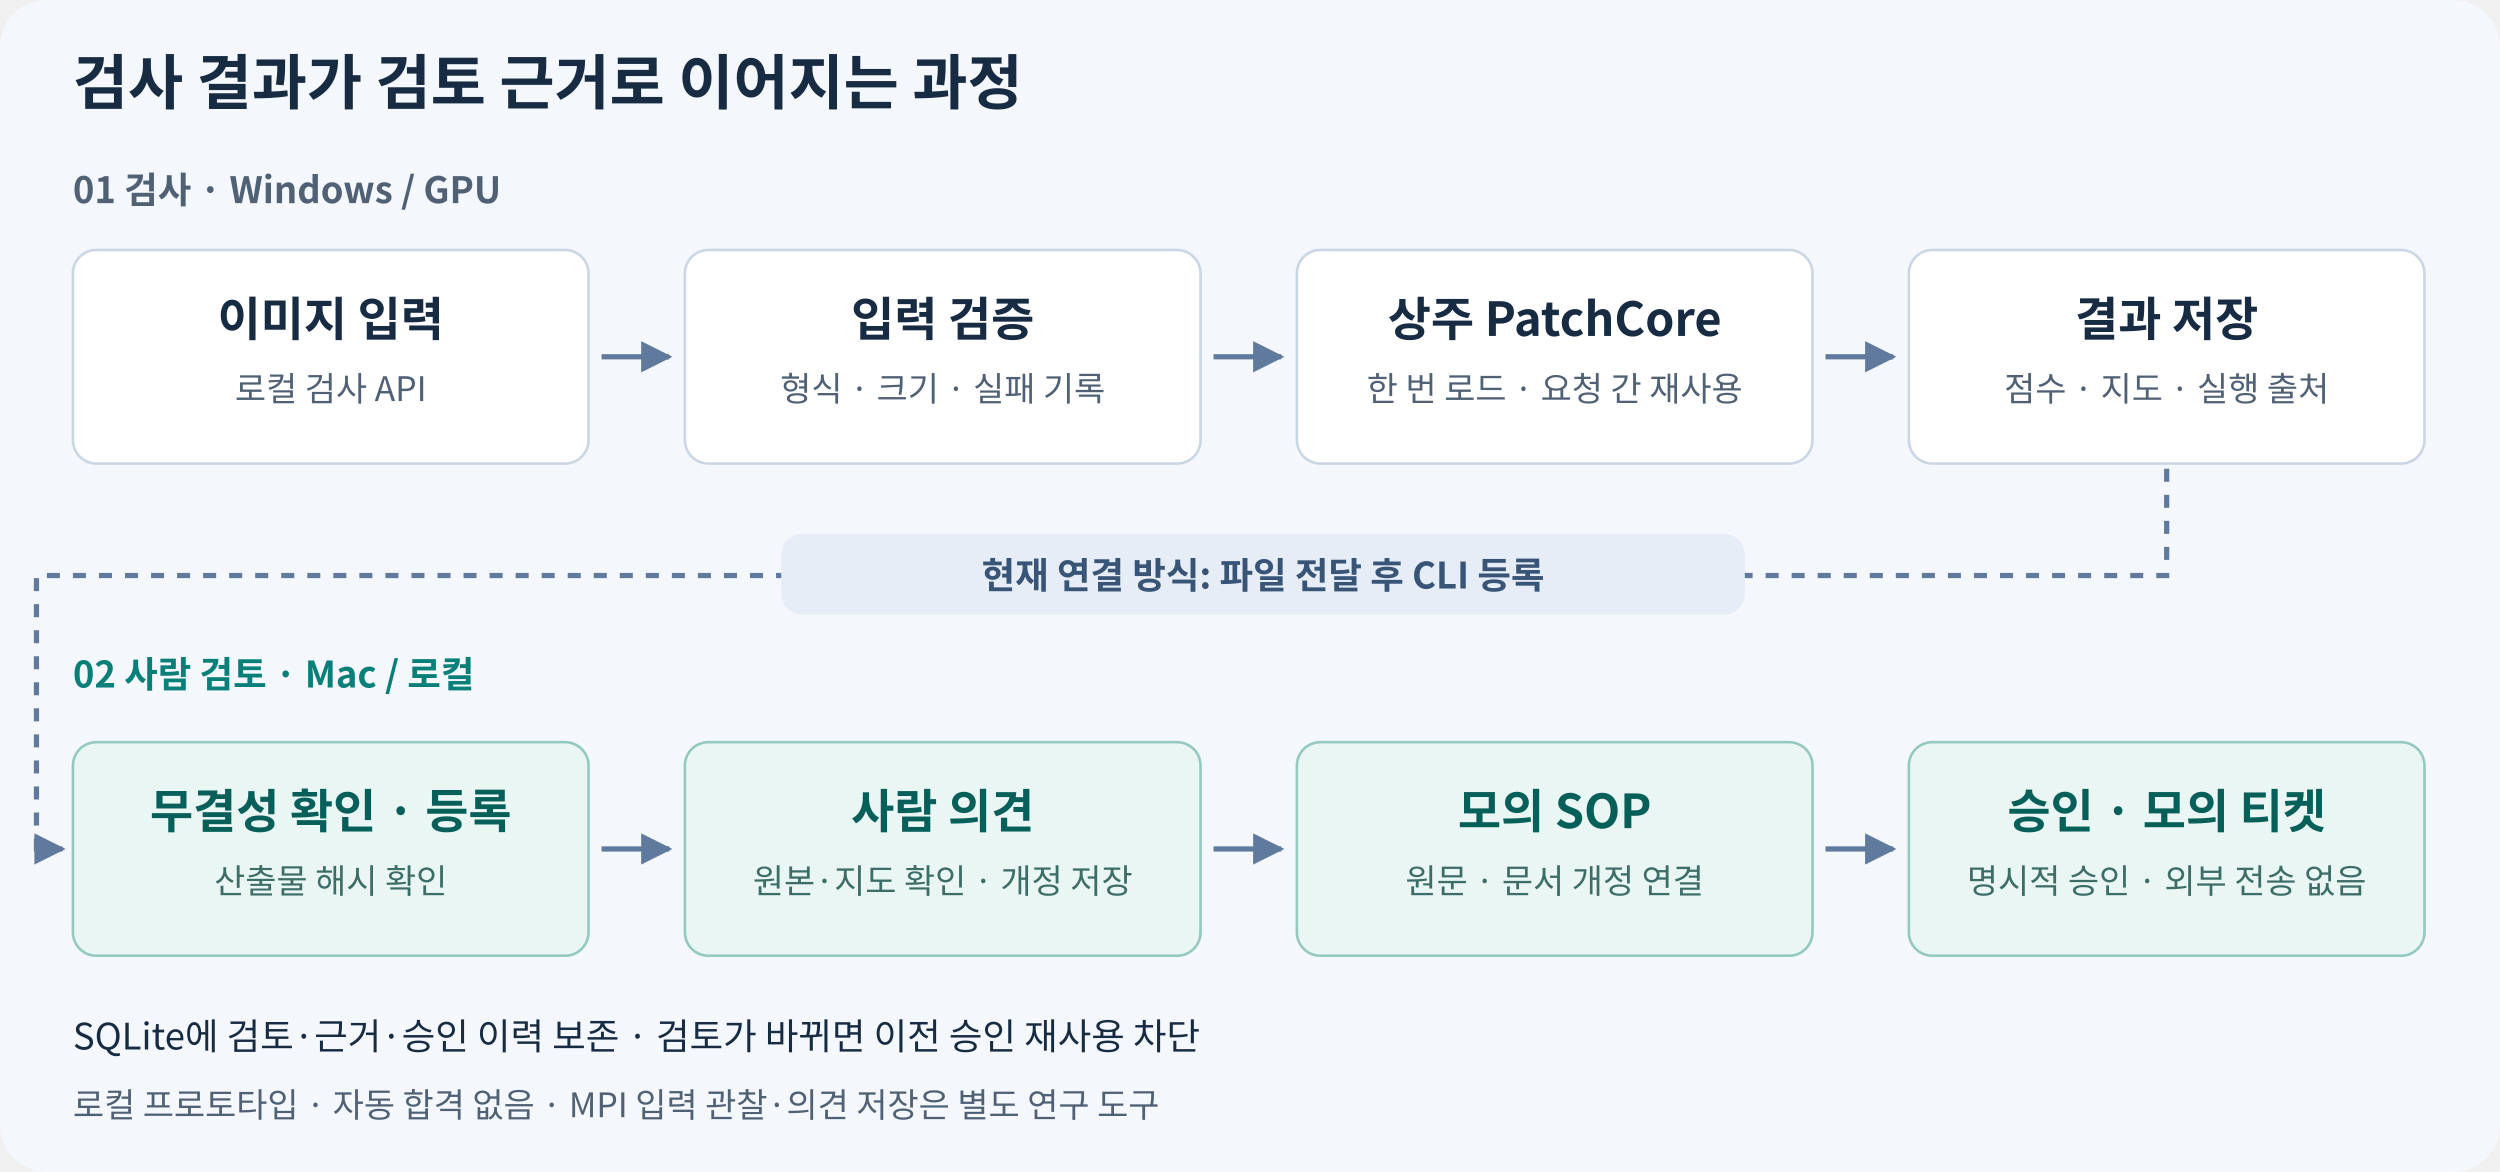
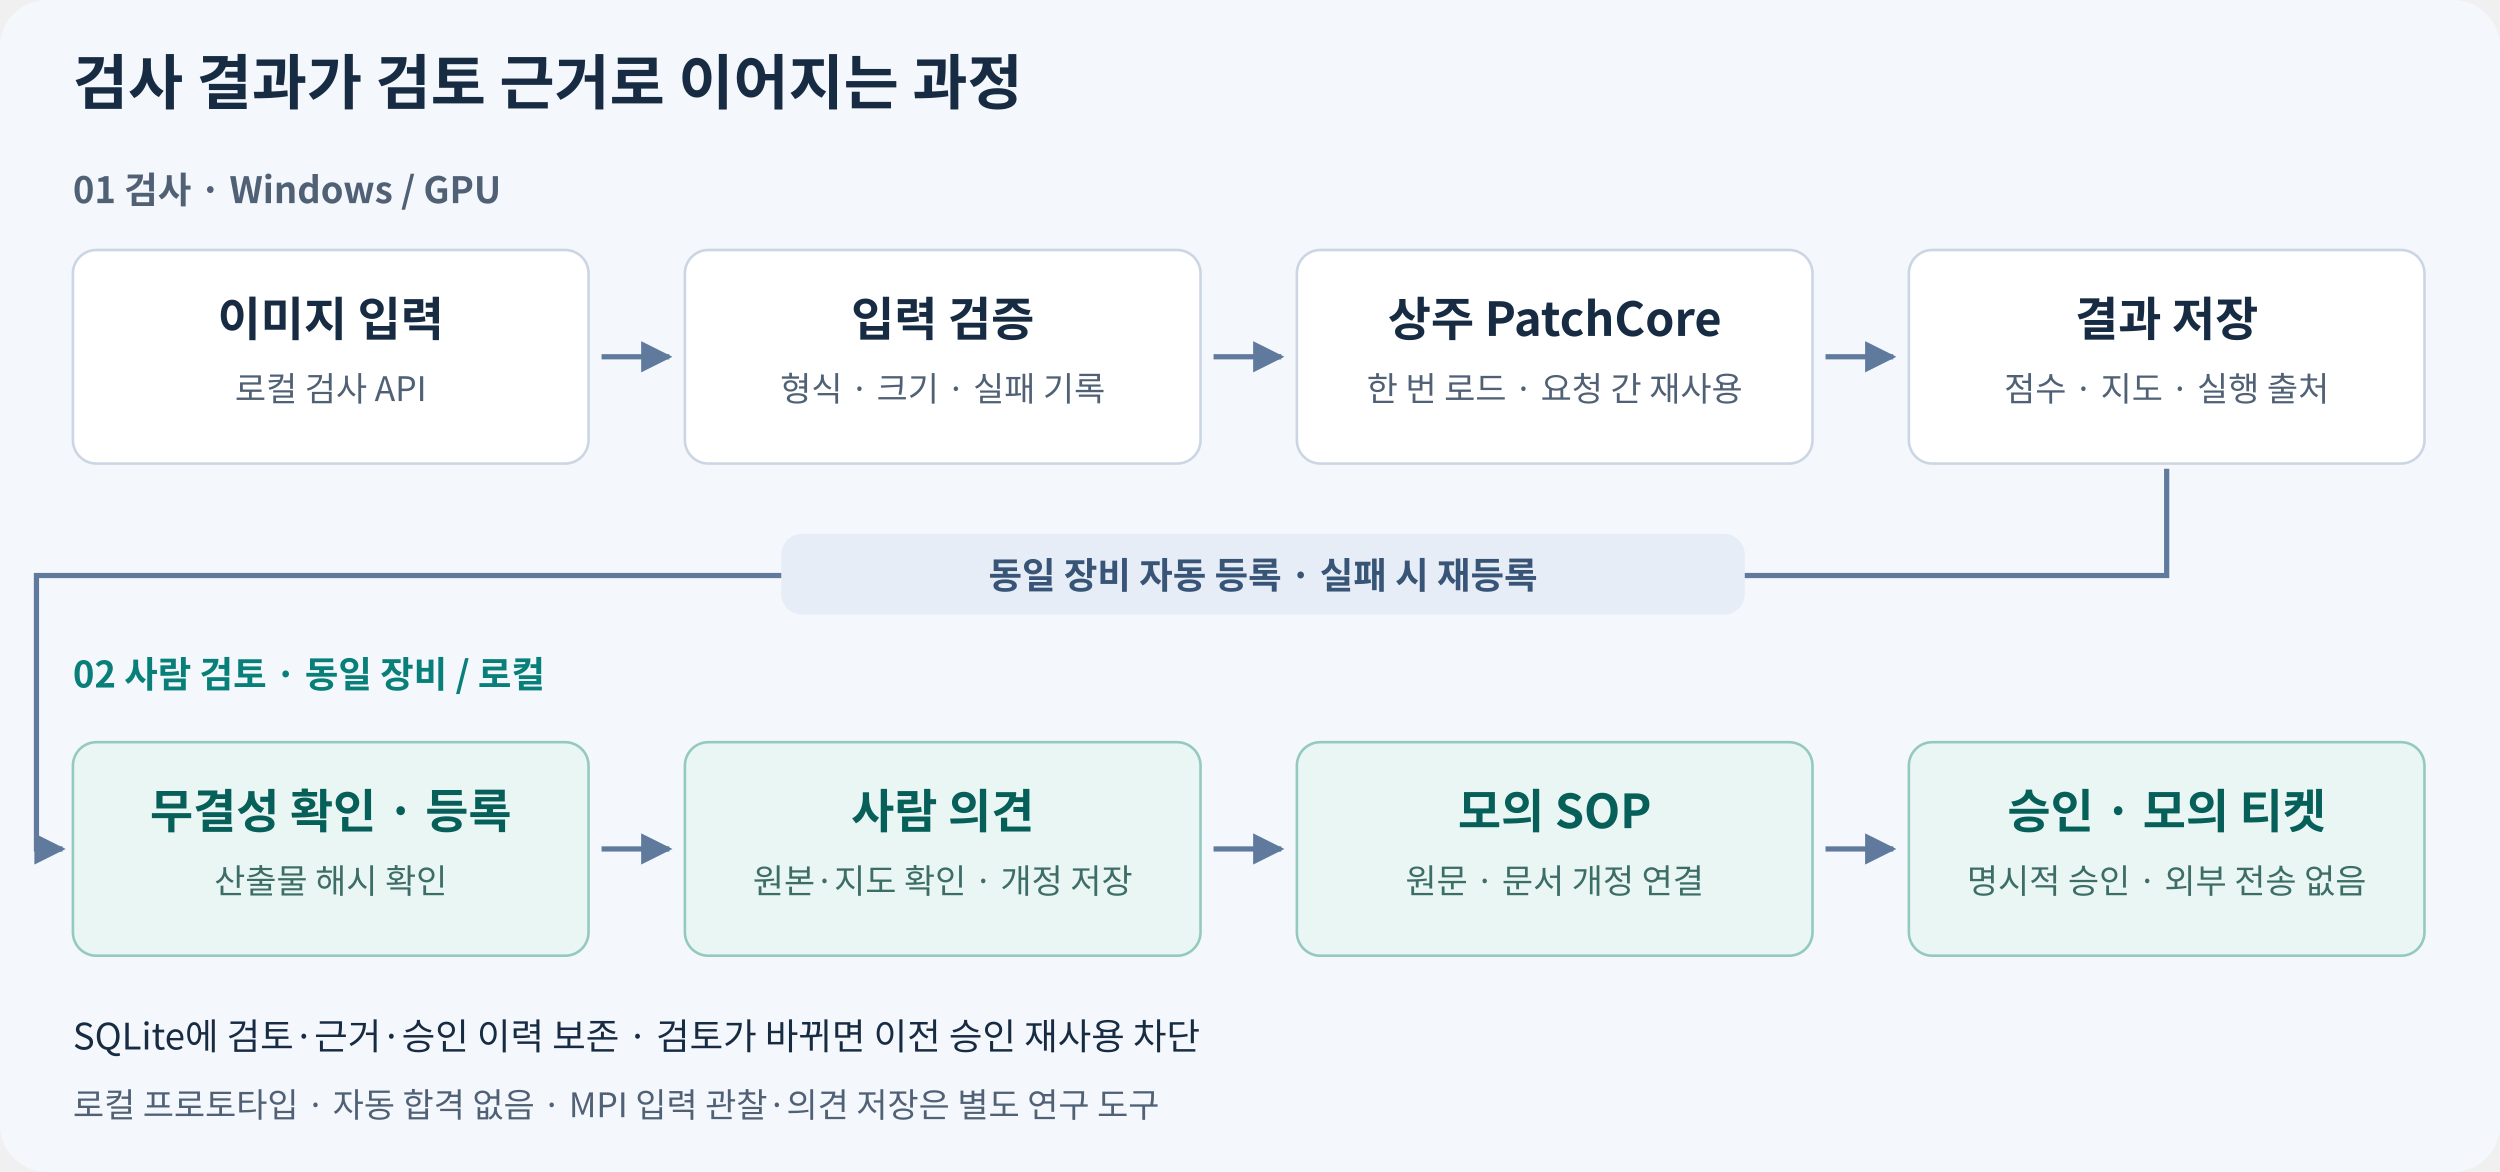
<svg xmlns="http://www.w3.org/2000/svg" width="960" height="450" viewBox="0 0 960 450" role="img" aria-labelledby="title desc">
  <defs>
    <marker id="arrow" viewBox="0 0 10 10" refX="9" refY="5" markerWidth="6" markerHeight="6" orient="auto-start-reverse">
      <path d="M0 0L10 5L0 10Z" fill="#607a9e" />
    </marker>
  </defs>
  <rect width="960" height="450" rx="18" fill="#f4f7fb" />
  <g font-family="Apple SD Gothic Neo, Noto Sans CJK KR, Arial, sans-serif">
    <text x="28" y="40" font-size="23" font-weight="700" fill="#172b43">검사 결과가 검토 근거로 이어지는 과정</text>
    <text x="28" y="78" font-size="14" font-weight="600" fill="#506176">01  검사 · Windows / GPU</text>
    <g fill="#ffffff" stroke="#cbd6e4">
      <rect x="28" y="96" width="198" height="82" rx="9" />
      <rect x="263" y="96" width="198" height="82" rx="9" />
      <rect x="498" y="96" width="198" height="82" rx="9" />
      <rect x="733" y="96" width="198" height="82" rx="9" />
    </g>
    <g font-size="18" font-weight="700" fill="#172b43" text-anchor="middle">
      <text x="127" y="129">이미지 입력</text>
      <text x="362" y="129">입력 검증</text>
      <text x="597" y="129">상주 PatchCore</text>
      <text x="832" y="129">결과 저장</text>
    </g>
    <g font-size="13" fill="#506176" text-anchor="middle">
      <text x="127" y="154">로컬 검사 API</text>
      <text x="362" y="154">형식 · 크기 · 실패 기록</text>
      <text x="597" y="154">한 번 로드 · 요청 간 재사용</text>
      <text x="832" y="154">점수 · 지도 · 실행 출처</text>
    </g>
    <g stroke="#607a9e" stroke-width="2" fill="none" marker-end="url(#arrow)">
      <path d="M231 137H257" />
      <path d="M466 137H492" />
      <path d="M701 137H727" />
-       <path d="M832 180V221H14V326H24" stroke-dasharray="5 5" />
+       <path d="M832 180V221H14V326H24" />
    </g>
    <rect x="300" y="205" width="370" height="31" rx="8" fill="#e6edf6" />
-     <text x="485" y="226" font-size="14" font-weight="600" fill="#385476" text-anchor="middle">현재 연결 방식: 파일 전달 후 CLI 등록</text>
-     <text x="28" y="264" font-size="14" font-weight="600" fill="#087f78">02  사람 검토 · Mac / 로컬</text>
+     <text x="485" y="226" font-size="14" font-weight="600" fill="#385476" text-anchor="middle">동일 장비 자동 등록 · 실패 시 재등록</text>
+     <text x="28" y="264" font-size="14" font-weight="600" fill="#087f78">02  사람 검토 · 동일 장비 / 로컬</text>
    <g fill="#eaf6f3" stroke="#94c9bf">
      <rect x="28" y="285" width="198" height="82" rx="9" />
      <rect x="263" y="285" width="198" height="82" rx="9" />
      <rect x="498" y="285" width="198" height="82" rx="9" />
      <rect x="733" y="285" width="198" height="82" rx="9" />
    </g>
    <g font-size="18" font-weight="700" fill="#075f59" text-anchor="middle">
      <text x="127" y="318">무결성 확인 · 등록</text>
      <text x="362" y="318">사람 의견</text>
      <text x="597" y="318">모의 SOP</text>
      <text x="832" y="318">승인 · 모의 티켓</text>
    </g>
    <g font-size="13" fill="#3d6d67" text-anchor="middle">
      <text x="127" y="343">산출물 해시 확인</text>
      <text x="362" y="343">원본·지도 확인 · 개정 저장</text>
      <text x="597" y="343">원문 · 문서 개정 연결</text>
      <text x="832" y="343">명시적 승인 · 외부 전송 없음</text>
    </g>
    <g stroke="#607a9e" stroke-width="2" fill="none" marker-end="url(#arrow)">
      <path d="M231 326H257" />
      <path d="M466 326H492" />
      <path d="M701 326H727" />
    </g>
    <text x="28" y="403" font-size="14" fill="#172b43">SQLite에 검토·근거·승인 이력 보존 · 검토가 바뀌면 이전 승인 재사용 차단</text>
    <text x="28" y="429" font-size="13" fill="#506176">로컬 프로토타입 · 자동 합격 없음 · MPI 입력 관찰·의견 저장은 별도 연구 도구</text>
  </g>
</svg>
